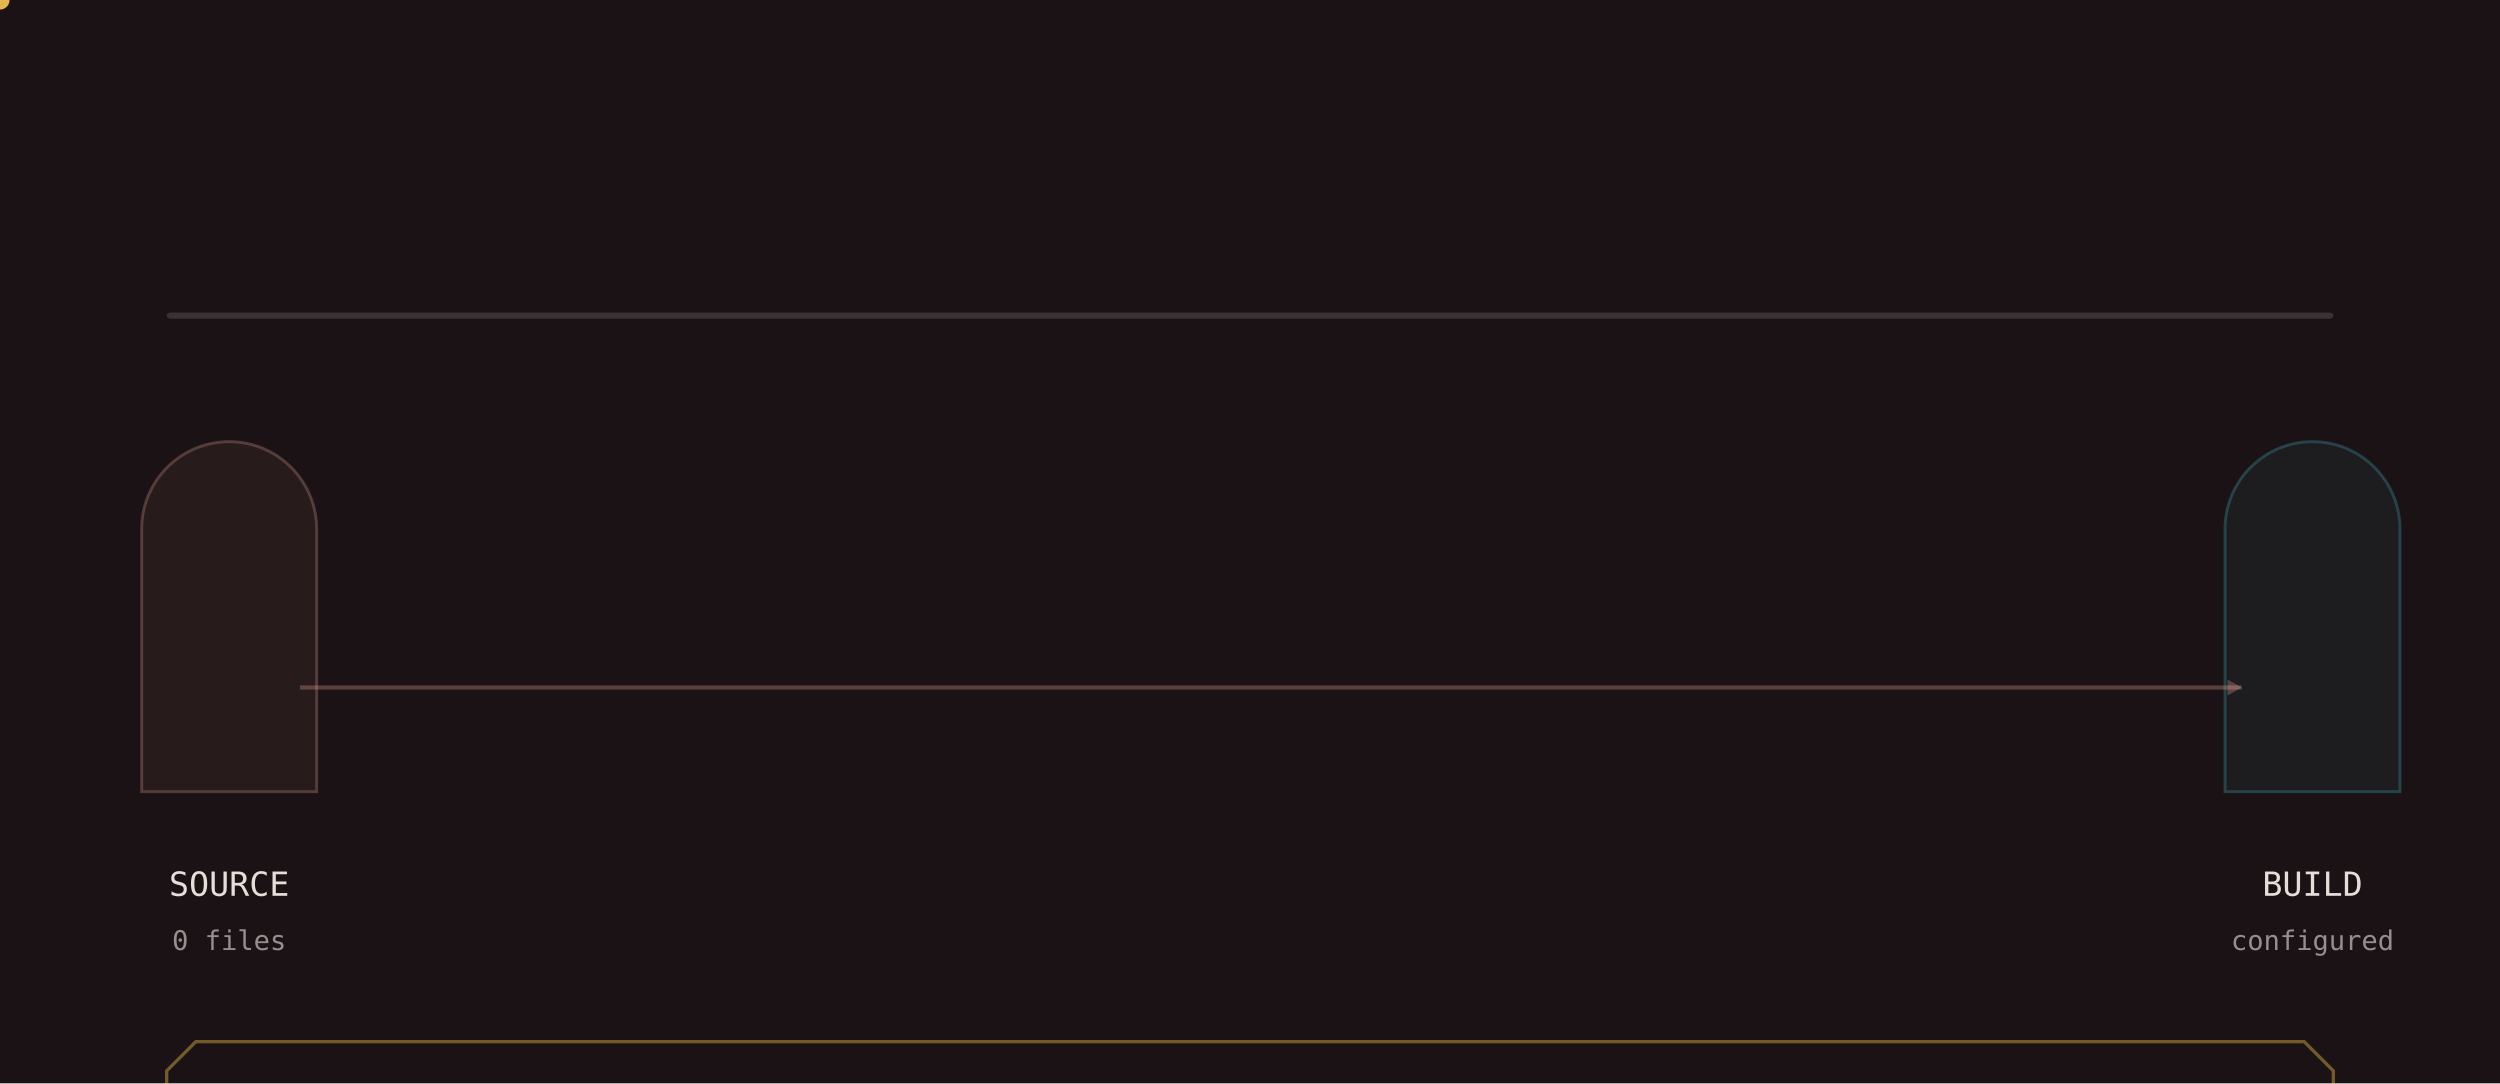
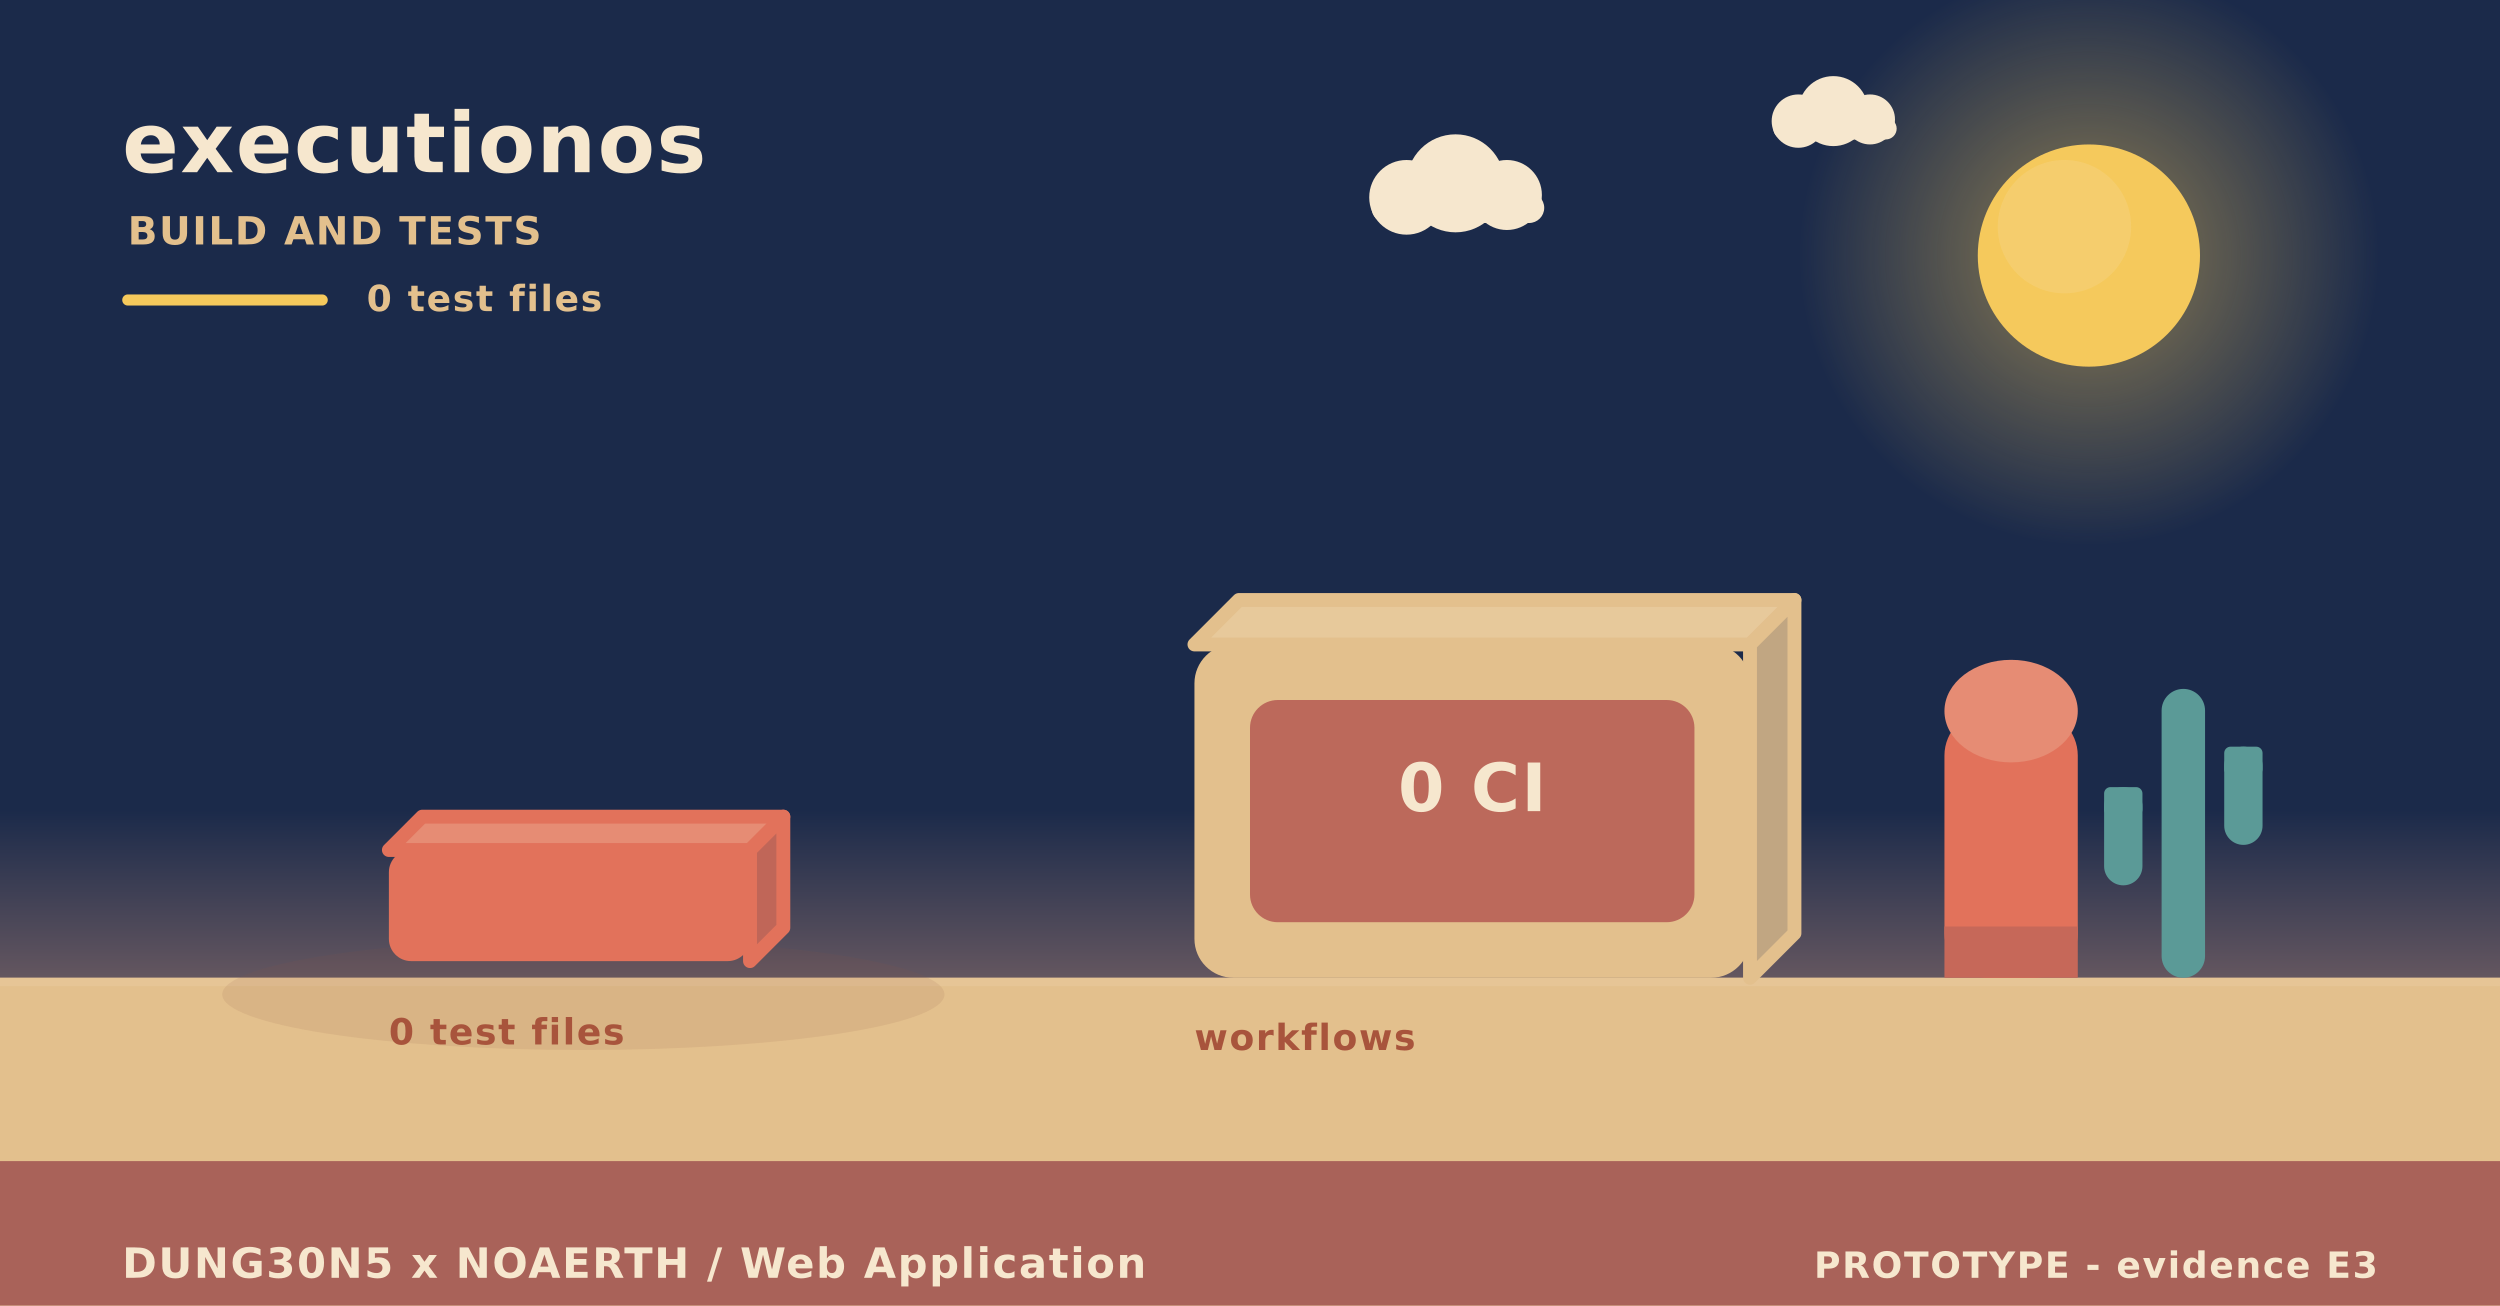
- <svg xmlns="http://www.w3.org/2000/svg" viewBox="0 0 1200 520" width="1200" height="520" role="img" aria-label="executionos build evidence">
-   <rect width="1200" height="520" fill="#1a1214" />
-   <defs>
-     <linearGradient id="gb" x1="0" y1="0" x2="1" y2="1">
-       <stop offset="0%" stop-color="#ffb4a2" />
-       <stop offset="100%" stop-color="#48cae4" />
-     </linearGradient>
-   </defs>
-   <rect x="80.00" y="150.00" width="1040.00" height="3.00" rx="2.00" fill="rgba(253,244,240,0.140)" opacity="1.00" />
-   <path d="M68.00,380.00 L68.00,254.00 A42.00,42.00 0 0 1 152.00,254.00 L152.00,380.00 Z" fill="rgba(255,180,162,0.100)" opacity="0.55" stroke="rgba(255,180,162,0.450)" stroke-width="1.4" />
-   <polygon points="-192.26,189.00 -136.83,221.00 -136.83,157.00 -192.26,125.00" fill="#90732e" opacity="0.95" />
-   <polygon points="-247.68,221.00 -192.26,253.00 -192.26,189.00 -247.68,157.00" fill="#389eb2" opacity="0.95" />
-   <polygon points="-192.26,125.00 -136.83,157.00 -192.26,189.00 -247.68,157.00" fill="#ffb4a2" opacity="0.95" />
-   <text x="110" y="430" font-family="ui-monospace,Menlo,monospace" font-size="16" fill="rgba(253,244,240,0.900)" text-anchor="middle">SOURCE</text>
-   <text x="110" y="456" font-family="ui-monospace,Menlo,monospace" font-size="13" fill="rgba(253,244,240,0.550)" text-anchor="middle">0 files</text>
-   <path d="M1068.00,380.00 L1068.00,254.00 A42.00,42.00 0 0 1 1152.00,254.00 L1152.00,380.00 Z" fill="rgba(72,202,228,0.100)" opacity="0.55" stroke="rgba(72,202,228,0.450)" stroke-width="1.4" />
-   <polygon points="673.77,689.00 729.19,721.00 729.19,657.00 673.77,625.00" fill="#90732e" opacity="0.95" />
-   <polygon points="618.34,721.00 673.77,753.00 673.77,689.00 618.34,657.00" fill="#389eb2" opacity="0.95" />
-   <polygon points="673.77,625.00 729.19,657.00 673.77,689.00 618.34,657.00" fill="#48cae4" opacity="0.95" />
-   <text x="1110" y="430" font-family="ui-monospace,Menlo,monospace" font-size="16" fill="rgba(253,244,240,0.900)" text-anchor="middle">BUILD</text>
-   <text x="1110" y="456" font-family="ui-monospace,Menlo,monospace" font-size="13" fill="rgba(253,244,240,0.550)" text-anchor="middle">configured</text>
-   <line x1="144.00" y1="330.00" x2="1076.00" y2="330.00" stroke="rgba(255,180,162,0.500)" stroke-width="2.00" opacity="0.55" />
-   <polygon points="1076.00,330.00 1069.20,326.20 1069.20,333.80" fill="rgba(255,180,162,0.500)" opacity="0.55" />
-   <g opacity="0.9">
-     <circle cx="0.00" cy="0.00" r="4.60" fill="#f9c74f" opacity="1.00" />
-     <animateTransform attributeName="transform" type="translate" values="144.00,330.00 1076.00,330.00" dur="4.5s" begin="0.0s" repeatCount="indefinite" />
-     <animateTransform attributeName="transform" type="translate" values="1076.00,330.00 144.00,330.00" dur="4.5s" begin="2.25s" repeatCount="indefinite" />
+ <svg xmlns="http://www.w3.org/2000/svg" width="900" height="470" viewBox="0 0 900 470" role="img" aria-label="executionos - how it is verified">
+   <linearGradient id="skyb" x1="0" y1="0" x2="0" y2="1">
+     <stop offset="0" stop-color="#1b2a4a" />
+     <stop offset="0.62" stop-color="#1b2a4a" />
+     <stop offset="1" stop-color="#f3ad8a" />
+   </linearGradient>
+   <rect width="900" height="470" fill="url(#skyb)" />
+   <radialGradient id="sunb">
+     <stop offset="0.35" stop-color="#f5c95c" stop-opacity="0.34" />
+     <stop offset="1" stop-color="#f5c95c" stop-opacity="0" />
+   </radialGradient>
+   <circle cx="752" cy="92" r="104" fill="url(#sunb)" />
+   <circle cx="752" cy="92" r="40" fill="#f5c95c" />
+   <circle cx="743.2" cy="81.6" r="24" fill="#f5d27e" opacity="0.5" />
+   <g>
+     <circle cx="524" cy="66" r="17.64" fill="#f6e7ce" />
+     <circle cx="506.36" cy="71.04" r="13.44" fill="#f6e7ce" />
+     <circle cx="542.48" cy="70.2" r="12.6" fill="#f6e7ce" />
+     <rect x="493.76" y="69.36" width="62.16" height="10.92" rx="5.46" fill="#f6e7ce" />
+     <animateTransform attributeName="transform" type="translate" values="0 0;24 0;0 0" dur="36s" begin="0s" repeatCount="indefinite" />
  </g>
-   <path d="M94.00,500.00 H1106.00 L1120.00,514.00 V546.00 L1106.00,560.00 H94.00 L80.00,546.00 V514.00 Z" fill="none" stroke="rgba(249,199,79,0.500)" stroke-width="1.60" opacity="0.80" />
-   <text x="600" y="536" font-family="ui-monospace,Menlo,monospace" font-size="16" fill="rgba(249,199,79,0.950)" text-anchor="middle">no test suite present in this repository — shown as measured, not implied</text>
+   <g>
+     <circle cx="660" cy="40" r="12.6" fill="#f6e7ce" />
+     <circle cx="647.4" cy="43.6" r="9.6" fill="#f6e7ce" />
+     <circle cx="673.2" cy="43" r="9" fill="#f6e7ce" />
+     <rect x="638.4" y="42.4" width="44.4" height="7.8" rx="3.9" fill="#f6e7ce" />
+     <animateTransform attributeName="transform" type="translate" values="0 0;-18 0;0 0" dur="46s" begin="3s" repeatCount="indefinite" />
+   </g>
+   <rect x="0" y="352" width="900" height="118" fill="#e3c08d" />
+   <rect x="0" y="352" width="900" height="3" fill="#e6c596" />
+   <text x="44" y="62" font-family="Verdana,DejaVu Sans,sans-serif" font-size="30" font-weight="700" letter-spacing="0.6" fill="#f6e7ce" text-anchor="start">executionos</text>
+   <text x="46" y="88" font-family="Verdana,DejaVu Sans,sans-serif" font-size="14" font-weight="700" letter-spacing="0.6" fill="#e3c08d" text-anchor="start">BUILD AND TESTS</text>
+   <rect x="44" y="106" width="74" height="4" rx="2" fill="#f5c95c" />
+   <text x="132" y="112" font-family="Verdana,DejaVu Sans,sans-serif" font-size="13" font-weight="700" letter-spacing="0.6" fill="#e3c08d" text-anchor="start">0 test files</text>
+   <ellipse cx="210" cy="358" rx="130" ry="20" fill="rgba(138,90,68,0.11)" />
+   <g>
+     <path d="M140,306 L270,306 L282,294 L152,294 Z" fill="#e68c74" stroke="#e2725b" stroke-width="5" stroke-linejoin="round" />
+     <path d="M270,306 L282,294 L282,334 L270,346 Z" fill="#c06658" stroke="#e2725b" stroke-width="5" stroke-linejoin="round" />
+     <rect x="140" y="306" width="130" height="40" rx="8" fill="#e2725b" />
+     <animateTransform attributeName="transform" type="translate" values="0 10;0 0" dur="0.8s" begin="0.5s" fill="freeze" />
+   </g>
+   <text x="140" y="376" font-family="Verdana,DejaVu Sans,sans-serif" font-size="13" font-weight="700" letter-spacing="0.6" fill="#a8543c" text-anchor="start">0 test files</text>
+   <path d="M430,232 L630,232 L646,216 L446,216 Z" fill="#e7c99b" stroke="#e3c08d" stroke-width="5" stroke-linejoin="round" />
+   <path d="M630,232 L646,216 L646,336 L630,352 Z" fill="#c1a682" stroke="#e3c08d" stroke-width="5" stroke-linejoin="round" />
+   <rect x="430" y="232" width="200" height="120" rx="14" fill="#e3c08d" />
+   <rect x="450" y="252" width="160" height="80" rx="10" fill="#ba6458" opacity="0.94" />
+   <text x="530" y="292" font-family="Verdana,DejaVu Sans,sans-serif" font-size="24" font-weight="700" letter-spacing="0.6" fill="#f6e7ce" text-anchor="middle">0 CI</text>
+   <text x="430" y="378" font-family="Verdana,DejaVu Sans,sans-serif" font-size="13" font-weight="700" letter-spacing="0.6" fill="#a8543c" text-anchor="start">workflows</text>
+   <rect x="700" y="256" width="48" height="96" rx="16" fill="#e2725b" />
+   <ellipse cx="724" cy="256" rx="24" ry="18.46" fill="#e68c74" />
+   <rect x="700" y="333.54" width="48" height="18.46" fill="#c66859" />
+   <rect x="778.18" y="248" width="15.64" height="104" rx="7.82" fill="#5b9a97" />
+   <rect x="757.48" y="283.36" width="13.8" height="35.36" rx="6.9" fill="#5b9a97" />
+   <rect x="757.48" y="283.36" width="13.8" height="10.4" rx="2.3" fill="#5b9a97" />
+   <rect x="800.72" y="268.8" width="13.8" height="35.36" rx="6.9" fill="#5b9a97" />
+   <rect x="800.72" y="268.8" width="13.8" height="10.4" rx="2.3" fill="#5b9a97" />
+   <rect x="0" y="418" width="900" height="52" rx="0" fill="#a65c56" opacity="0.94" />
+   <text x="44" y="460" font-family="Verdana,DejaVu Sans,sans-serif" font-size="15" font-weight="700" letter-spacing="0.6" fill="#f6e7ce" text-anchor="start">DUNG30N5 x NOAERTH  /  Web Application</text>
+   <text x="856" y="460" font-family="Verdana,DejaVu Sans,sans-serif" font-size="13" font-weight="700" letter-spacing="0.6" fill="#f6e7ce" text-anchor="end">PROTOTYPE  -  evidence E3</text>
</svg>
